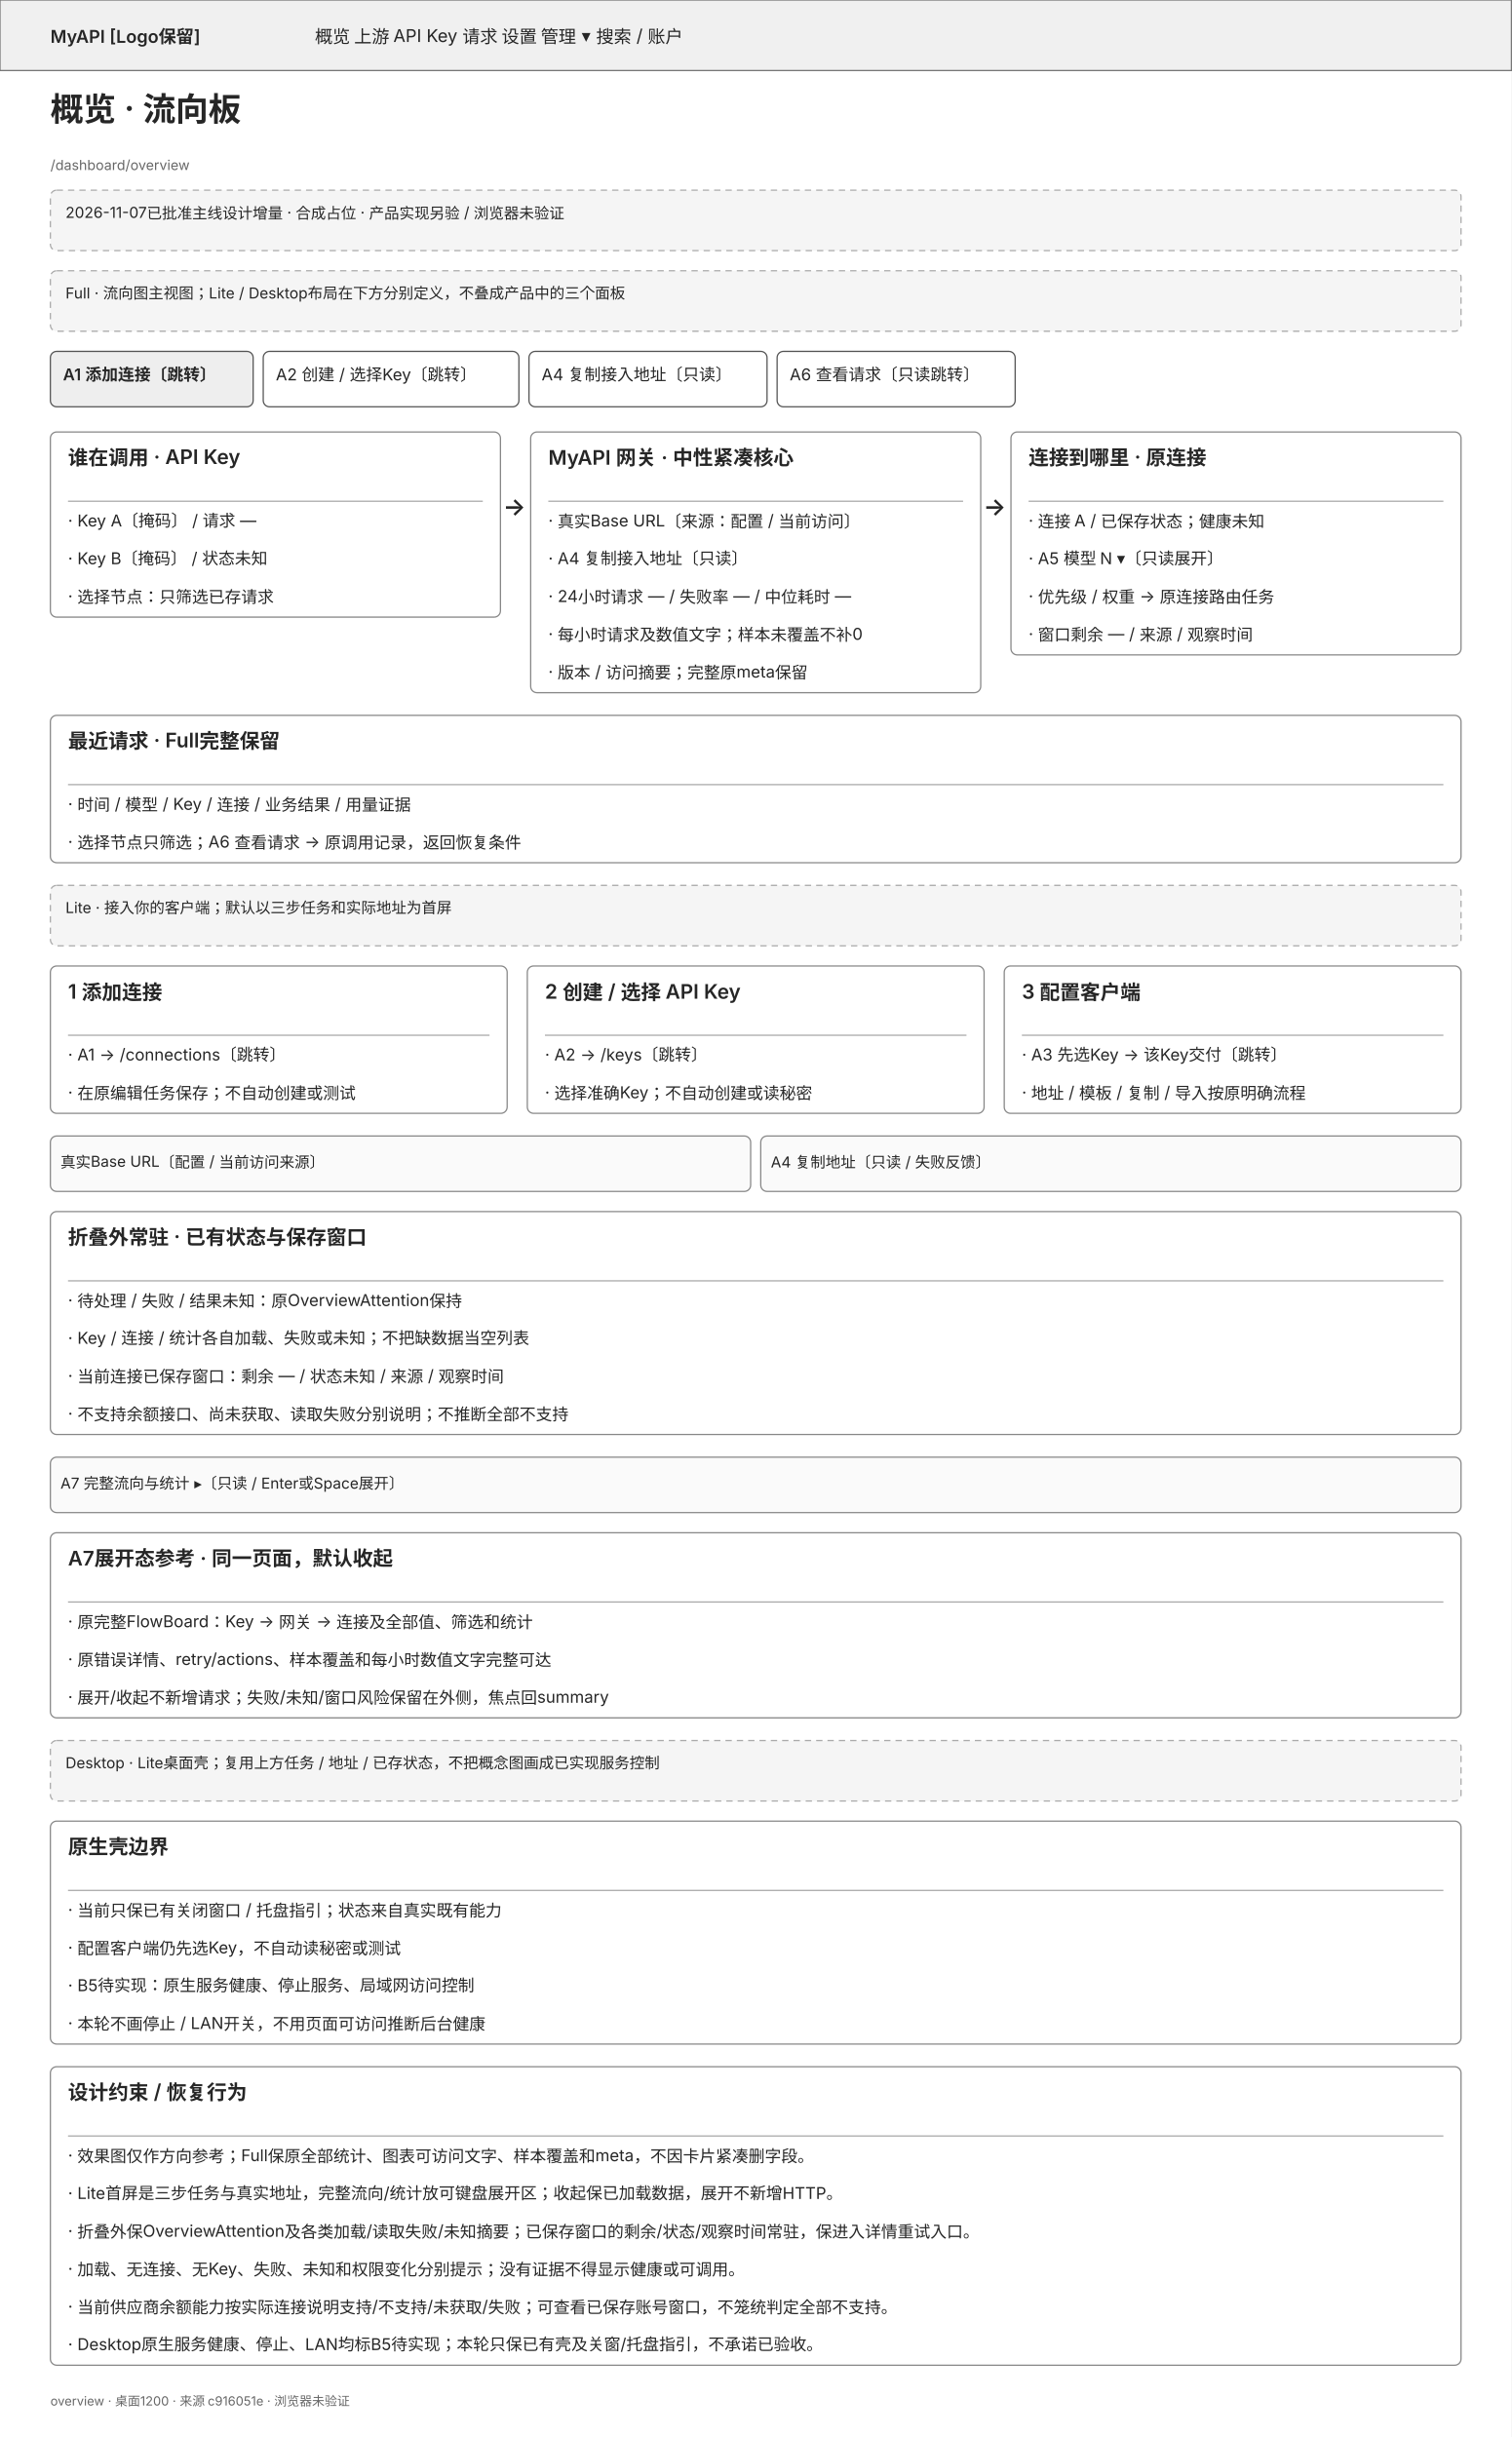
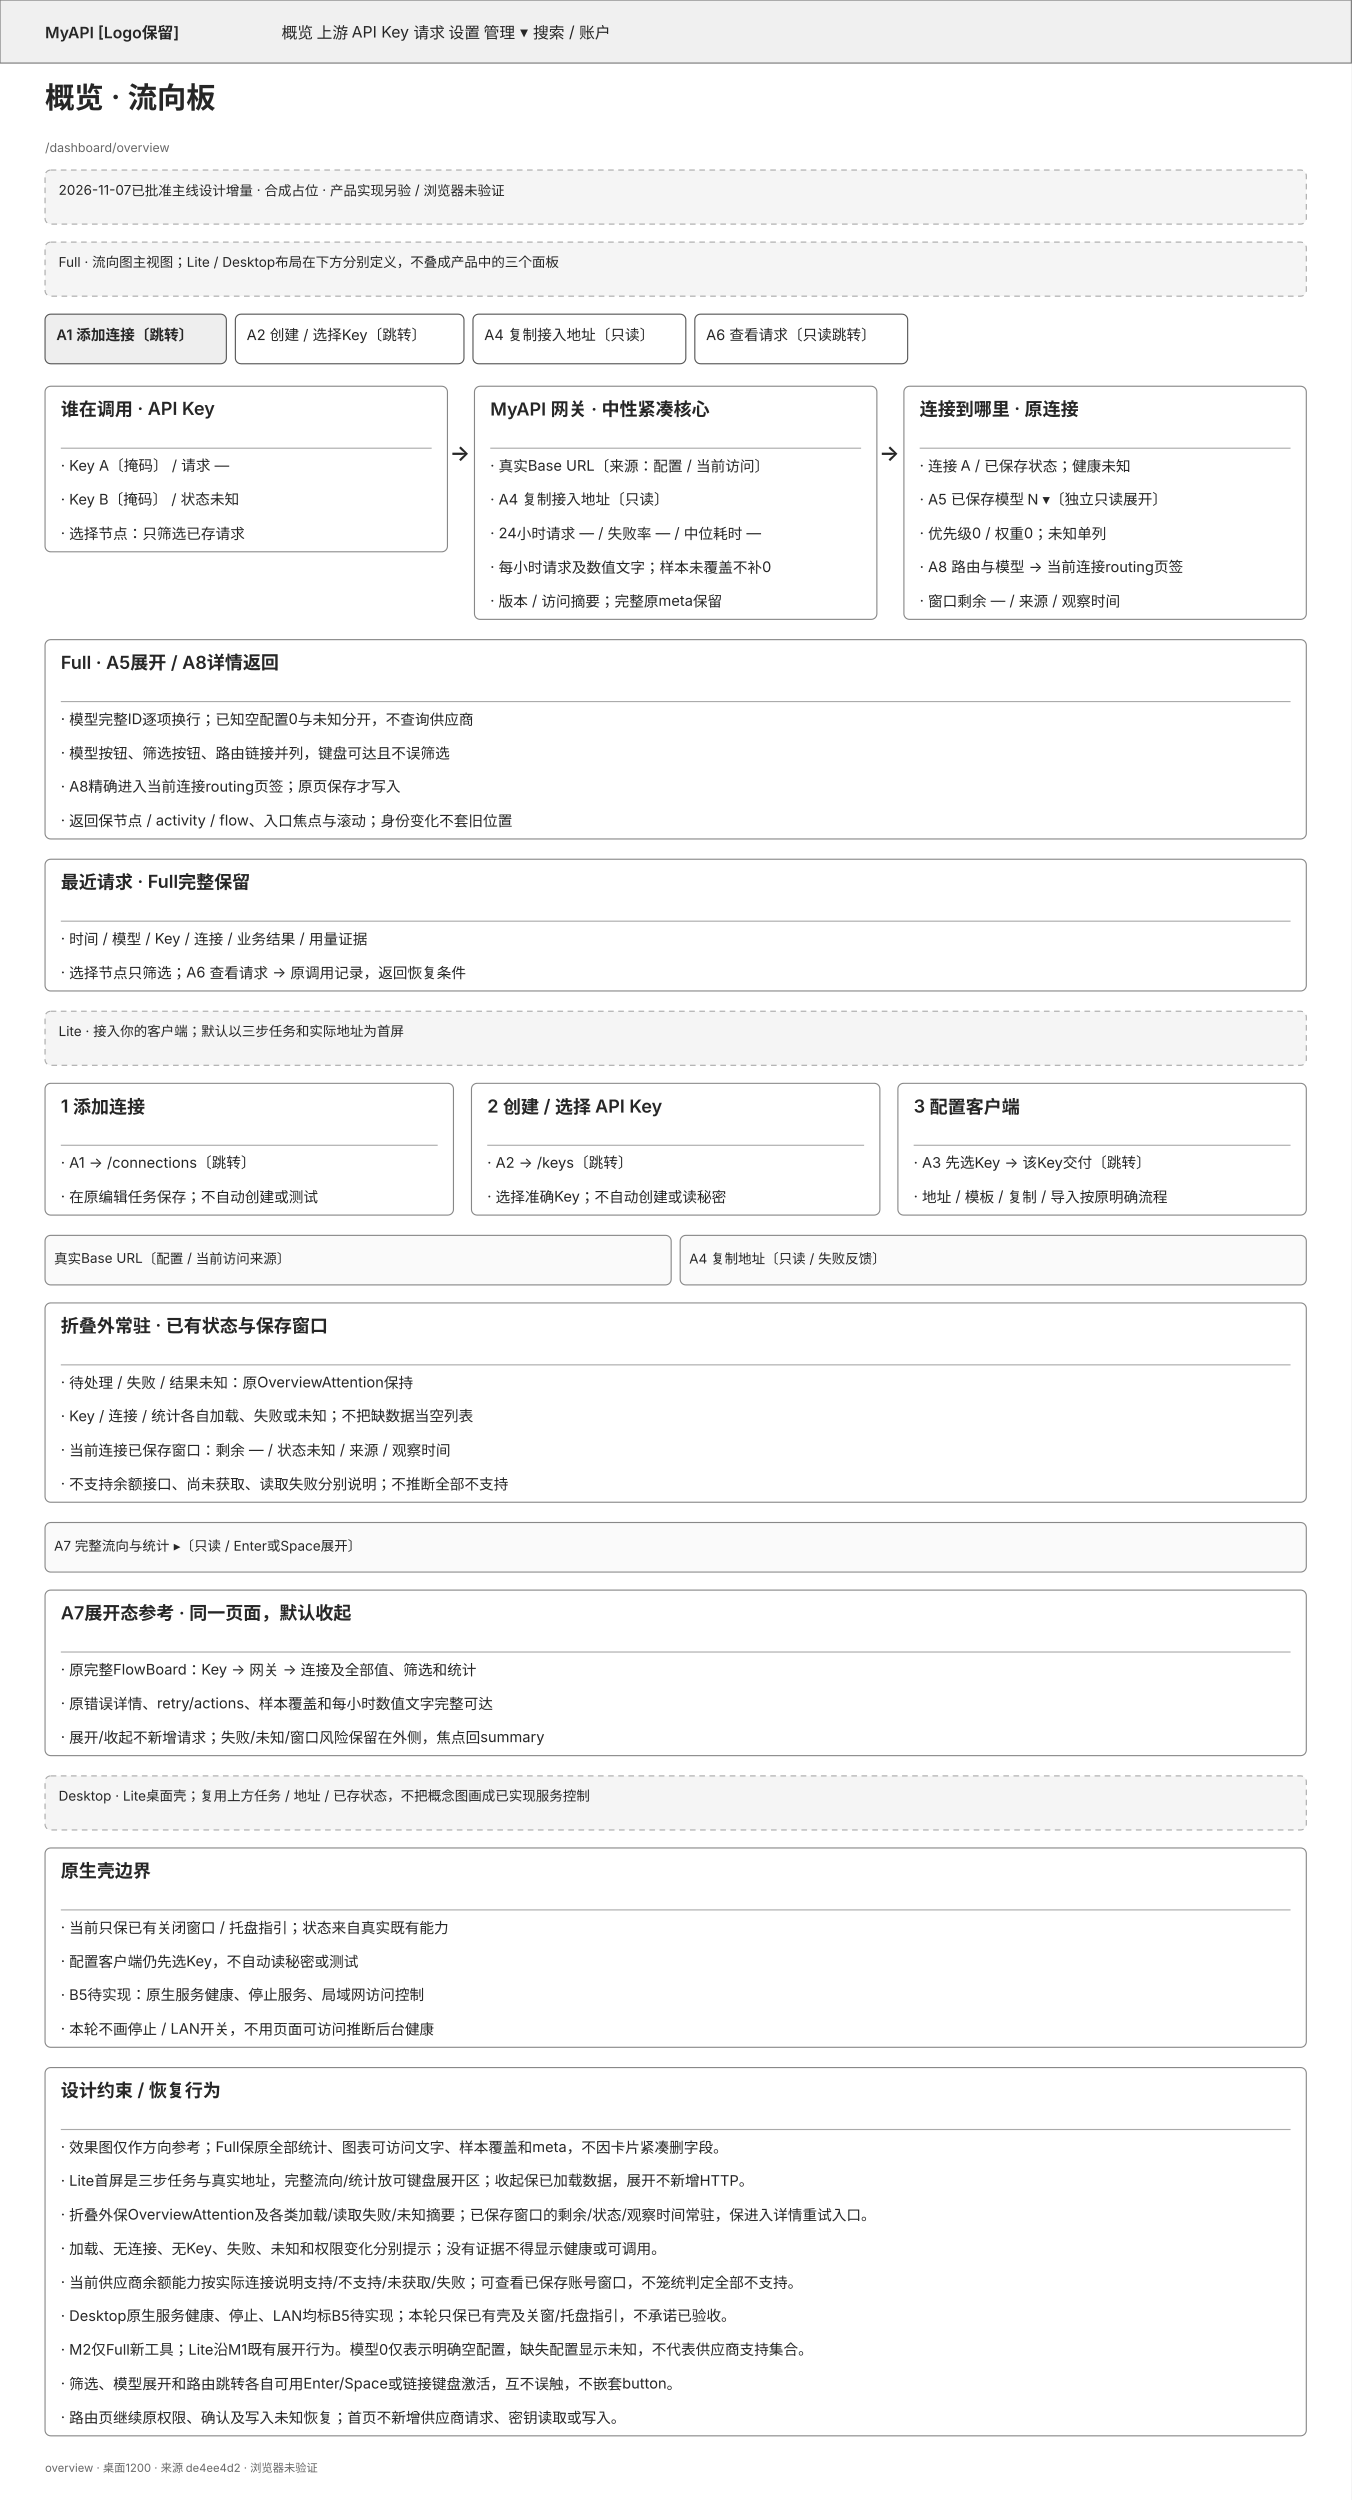
- <svg xmlns="http://www.w3.org/2000/svg" width="1200" height="1935" viewBox="0 0 1200 1935" role="img" aria-labelledby="title desc">
+ <svg xmlns="http://www.w3.org/2000/svg" width="1200" height="2220" viewBox="0 0 1200 2220" role="img" aria-labelledby="title desc">
  <rect width="100%" height="100%" fill="#ffffff" />
  <g font-family="system-ui, -apple-system, BlinkMacSystemFont, sans-serif">
    <rect x="0" y="0" width="1200" height="56" rx="0" fill="#f0f0f0" stroke="#777777" />
    <text x="40" y="34" font-size="14" font-weight="600" fill="#262626">MyAPI  [Logo保留]</text>
    <text x="250" y="34" font-size="14" font-weight="normal" fill="#262626">概览    上游    API Key    请求    设置    管理 ▾       搜索 / 账户</text>
    <text x="40" y="96" font-size="26" font-weight="600" fill="#262626">概览 · 流向板</text>
    <text x="40" y="135" font-size="11" font-weight="normal" fill="#666666">/dashboard/overview</text>
    <rect x="40" y="151" width="1120" height="48" rx="5" fill="#f5f5f5" stroke="#aaaaaa" stroke-dasharray="5 4" />
    <text x="52" y="173" font-size="12" font-weight="normal" fill="#262626">2026-11-07已批准主线设计增量 · 合成占位 · 产品实现另验 / 浏览器未验证</text>
    <rect x="40" y="215" width="1120" height="48" rx="5" fill="#f5f5f5" stroke="#aaaaaa" stroke-dasharray="5 4" />
    <text x="52" y="237" font-size="12" font-weight="normal" fill="#262626">Full · 流向图主视图；Lite / Desktop布局在下方分别定义，不叠成产品中的三个面板</text>
    <rect x="40" y="279" width="161" height="44" rx="5" fill="#eeeeee" stroke="#555555" />
    <text x="50" y="302" font-size="13" font-weight="600" fill="#262626">A1 添加连接〔跳转〕</text>
    <rect x="209" y="279" width="203" height="44" rx="5" fill="#ffffff" stroke="#555555" />
    <text x="219" y="302" font-size="13" font-weight="normal" fill="#262626">A2 创建 / 选择Key〔跳转〕</text>
    <rect x="420" y="279" width="189" height="44" rx="5" fill="#ffffff" stroke="#555555" />
    <text x="430" y="302" font-size="13" font-weight="normal" fill="#262626">A4 复制接入地址〔只读〕</text>
    <rect x="617" y="279" width="189" height="44" rx="5" fill="#ffffff" stroke="#555555" />
    <text x="627" y="302" font-size="13" font-weight="normal" fill="#262626">A6 查看请求〔只读跳转〕</text>
    <rect x="40.0" y="343" width="357.333" height="147" rx="5" fill="#ffffff" stroke="#888888" />
    <text x="54.0" y="369" font-size="16" font-weight="600" fill="#262626">谁在调用 · API Key</text>
    <line x1="54.0" y1="398" x2="383.333" y2="398" stroke="#aaaaaa" />
    <text x="54.0" y="418" font-size="13" font-weight="normal" fill="#262626">· Key A〔掩码〕 / 请求 —</text>
    <text x="54.0" y="448" font-size="13" font-weight="normal" fill="#262626">· Key B〔掩码〕 / 状态未知</text>
    <text x="54.0" y="478" font-size="13" font-weight="normal" fill="#262626">· 选择节点：只筛选已存请求</text>
    <rect x="421.333" y="343" width="357.333" height="207" rx="5" fill="#ffffff" stroke="#888888" />
    <text x="435.333" y="369" font-size="16" font-weight="600" fill="#262626">MyAPI 网关 · 中性紧凑核心</text>
    <line x1="435.333" y1="398" x2="764.667" y2="398" stroke="#aaaaaa" />
    <text x="435.333" y="418" font-size="13" font-weight="normal" fill="#262626">· 真实Base URL〔来源：配置 / 当前访问〕</text>
    <text x="435.333" y="448" font-size="13" font-weight="normal" fill="#262626">· A4 复制接入地址〔只读〕</text>
    <text x="435.333" y="478" font-size="13" font-weight="normal" fill="#262626">· 24小时请求 — / 失败率 — / 中位耗时 —</text>
    <text x="435.333" y="508" font-size="13" font-weight="normal" fill="#262626">· 每小时请求及数值文字；样本未覆盖不补0</text>
    <text x="435.333" y="538" font-size="13" font-weight="normal" fill="#262626">· 版本 / 访问摘要；完整原meta保留</text>
    <text x="399.333" y="409" font-size="19" font-weight="600" fill="#262626">→</text>
-     <rect x="802.667" y="343" width="357.333" height="177" rx="5" fill="#ffffff" stroke="#888888" />
+     <rect x="802.667" y="343" width="357.333" height="207" rx="5" fill="#ffffff" stroke="#888888" />
    <text x="816.667" y="369" font-size="16" font-weight="600" fill="#262626">连接到哪里 · 原连接</text>
    <line x1="816.667" y1="398" x2="1146.0" y2="398" stroke="#aaaaaa" />
    <text x="816.667" y="418" font-size="13" font-weight="normal" fill="#262626">· 连接 A / 已保存状态；健康未知</text>
-     <text x="816.667" y="448" font-size="13" font-weight="normal" fill="#262626">· A5 模型 N ▾〔只读展开〕</text>
-     <text x="816.667" y="478" font-size="13" font-weight="normal" fill="#262626">· 优先级 / 权重 → 原连接路由任务</text>
-     <text x="816.667" y="508" font-size="13" font-weight="normal" fill="#262626">· 窗口剩余 — / 来源 / 观察时间</text>
+     <text x="816.667" y="448" font-size="13" font-weight="normal" fill="#262626">· A5 已保存模型 N ▾〔独立只读展开〕</text>
+     <text x="816.667" y="478" font-size="13" font-weight="normal" fill="#262626">· 优先级0 / 权重0；未知单列</text>
+     <text x="816.667" y="508" font-size="13" font-weight="normal" fill="#262626">· A8 路由与模型 → 当前连接routing页签</text>
+     <text x="816.667" y="538" font-size="13" font-weight="normal" fill="#262626">· 窗口剩余 — / 来源 / 观察时间</text>
    <text x="780.667" y="409" font-size="19" font-weight="600" fill="#262626">→</text>
-     <rect x="40" y="568" width="1120" height="117" rx="5" fill="#ffffff" stroke="#888888" />
-     <text x="54" y="594" font-size="16" font-weight="600" fill="#262626">最近请求 · Full完整保留</text>
+     <rect x="40" y="568" width="1120" height="177" rx="5" fill="#ffffff" stroke="#888888" />
+     <text x="54" y="594" font-size="16" font-weight="600" fill="#262626">Full · A5展开 / A8详情返回</text>
    <line x1="54" y1="623" x2="1146" y2="623" stroke="#aaaaaa" />
-     <text x="54" y="643" font-size="13" font-weight="normal" fill="#262626">· 时间 / 模型 / Key / 连接 / 业务结果 / 用量证据</text>
-     <text x="54" y="673" font-size="13" font-weight="normal" fill="#262626">· 选择节点只筛选；A6 查看请求 → 原调用记录，返回恢复条件</text>
-     <rect x="40" y="703" width="1120" height="48" rx="5" fill="#f5f5f5" stroke="#aaaaaa" stroke-dasharray="5 4" />
-     <text x="52" y="725" font-size="12" font-weight="normal" fill="#262626">Lite · 接入你的客户端；默认以三步任务和实际地址为首屏</text>
-     <rect x="40.0" y="767" width="362.667" height="117" rx="5" fill="#ffffff" stroke="#888888" />
-     <text x="54.0" y="793" font-size="16" font-weight="600" fill="#262626">1 添加连接</text>
-     <line x1="54.0" y1="822" x2="388.667" y2="822" stroke="#aaaaaa" />
-     <text x="54.0" y="842" font-size="13" font-weight="normal" fill="#262626">· A1 → /connections〔跳转〕</text>
-     <text x="54.0" y="872" font-size="13" font-weight="normal" fill="#262626">· 在原编辑任务保存；不自动创建或测试</text>
-     <rect x="418.667" y="767" width="362.667" height="117" rx="5" fill="#ffffff" stroke="#888888" />
-     <text x="432.667" y="793" font-size="16" font-weight="600" fill="#262626">2 创建 / 选择 API Key</text>
-     <line x1="432.667" y1="822" x2="767.333" y2="822" stroke="#aaaaaa" />
-     <text x="432.667" y="842" font-size="13" font-weight="normal" fill="#262626">· A2 → /keys〔跳转〕</text>
-     <text x="432.667" y="872" font-size="13" font-weight="normal" fill="#262626">· 选择准确Key；不自动创建或读秘密</text>
-     <rect x="797.333" y="767" width="362.667" height="117" rx="5" fill="#ffffff" stroke="#888888" />
-     <text x="811.333" y="793" font-size="16" font-weight="600" fill="#262626">3 配置客户端</text>
-     <line x1="811.333" y1="822" x2="1146.0" y2="822" stroke="#aaaaaa" />
-     <text x="811.333" y="842" font-size="13" font-weight="normal" fill="#262626">· A3 先选Key → 该Key交付〔跳转〕</text>
-     <text x="811.333" y="872" font-size="13" font-weight="normal" fill="#262626">· 地址 / 模板 / 复制 / 导入按原明确流程</text>
-     <rect x="40.0" y="902" width="556.0" height="44" rx="5" fill="#fafafa" stroke="#888888" />
-     <text x="48.0" y="927" font-size="12" font-weight="normal" fill="#262626">真实Base URL〔配置 / 当前访问来源〕</text>
-     <rect x="604.0" y="902" width="556.0" height="44" rx="5" fill="#fafafa" stroke="#888888" />
-     <text x="612.0" y="927" font-size="12" font-weight="normal" fill="#262626">A4 复制地址〔只读 / 失败反馈〕</text>
-     <rect x="40" y="962" width="1120" height="177" rx="5" fill="#ffffff" stroke="#888888" />
-     <text x="54" y="988" font-size="16" font-weight="600" fill="#262626">折叠外常驻 · 已有状态与保存窗口</text>
-     <line x1="54" y1="1017" x2="1146" y2="1017" stroke="#aaaaaa" />
-     <text x="54" y="1037" font-size="13" font-weight="normal" fill="#262626">· 待处理 / 失败 / 结果未知：原OverviewAttention保持</text>
-     <text x="54" y="1067" font-size="13" font-weight="normal" fill="#262626">· Key / 连接 / 统计各自加载、失败或未知；不把缺数据当空列表</text>
-     <text x="54" y="1097" font-size="13" font-weight="normal" fill="#262626">· 当前连接已保存窗口：剩余 — / 状态未知 / 来源 / 观察时间</text>
-     <text x="54" y="1127" font-size="13" font-weight="normal" fill="#262626">· 不支持余额接口、尚未获取、读取失败分别说明；不推断全部不支持</text>
-     <rect x="40.0" y="1157" width="1120.0" height="44" rx="5" fill="#fafafa" stroke="#888888" />
-     <text x="48.0" y="1182" font-size="12" font-weight="normal" fill="#262626">A7 完整流向与统计 ▸〔只读 / Enter或Space展开〕</text>
-     <rect x="40" y="1217" width="1120" height="147" rx="5" fill="#ffffff" stroke="#888888" />
-     <text x="54" y="1243" font-size="16" font-weight="600" fill="#262626">A7展开态参考 · 同一页面，默认收起</text>
-     <line x1="54" y1="1272" x2="1146" y2="1272" stroke="#aaaaaa" />
-     <text x="54" y="1292" font-size="13" font-weight="normal" fill="#262626">· 原完整FlowBoard：Key → 网关 → 连接及全部值、筛选和统计</text>
-     <text x="54" y="1322" font-size="13" font-weight="normal" fill="#262626">· 原错误详情、retry/actions、样本覆盖和每小时数值文字完整可达</text>
-     <text x="54" y="1352" font-size="13" font-weight="normal" fill="#262626">· 展开/收起不新增请求；失败/未知/窗口风险保留在外侧，焦点回summary</text>
-     <rect x="40" y="1382" width="1120" height="48" rx="5" fill="#f5f5f5" stroke="#aaaaaa" stroke-dasharray="5 4" />
-     <text x="52" y="1404" font-size="12" font-weight="normal" fill="#262626">Desktop · Lite桌面壳；复用上方任务 / 地址 / 已存状态，不把概念图画成已实现服务控制</text>
-     <rect x="40" y="1446" width="1120" height="177" rx="5" fill="#ffffff" stroke="#888888" />
-     <text x="54" y="1472" font-size="16" font-weight="600" fill="#262626">原生壳边界</text>
-     <line x1="54" y1="1501" x2="1146" y2="1501" stroke="#aaaaaa" />
-     <text x="54" y="1521" font-size="13" font-weight="normal" fill="#262626">· 当前只保已有关闭窗口 / 托盘指引；状态来自真实既有能力</text>
-     <text x="54" y="1551" font-size="13" font-weight="normal" fill="#262626">· 配置客户端仍先选Key，不自动读秘密或测试</text>
-     <text x="54" y="1581" font-size="13" font-weight="normal" fill="#262626">· B5待实现：原生服务健康、停止服务、局域网访问控制</text>
-     <text x="54" y="1611" font-size="13" font-weight="normal" fill="#262626">· 本轮不画停止 / LAN开关，不用页面可访问推断后台健康</text>
-     <rect x="40" y="1641" width="1120" height="237" rx="5" fill="#ffffff" stroke="#888888" />
-     <text x="54" y="1667" font-size="16" font-weight="600" fill="#262626">设计约束 / 恢复行为</text>
+     <text x="54" y="643" font-size="13" font-weight="normal" fill="#262626">· 模型完整ID逐项换行；已知空配置0与未知分开，不查询供应商</text>
+     <text x="54" y="673" font-size="13" font-weight="normal" fill="#262626">· 模型按钮、筛选按钮、路由链接并列，键盘可达且不误筛选</text>
+     <text x="54" y="703" font-size="13" font-weight="normal" fill="#262626">· A8精确进入当前连接routing页签；原页保存才写入</text>
+     <text x="54" y="733" font-size="13" font-weight="normal" fill="#262626">· 返回保节点 / activity / flow、入口焦点与滚动；身份变化不套旧位置</text>
+     <rect x="40" y="763" width="1120" height="117" rx="5" fill="#ffffff" stroke="#888888" />
+     <text x="54" y="789" font-size="16" font-weight="600" fill="#262626">最近请求 · Full完整保留</text>
+     <line x1="54" y1="818" x2="1146" y2="818" stroke="#aaaaaa" />
+     <text x="54" y="838" font-size="13" font-weight="normal" fill="#262626">· 时间 / 模型 / Key / 连接 / 业务结果 / 用量证据</text>
+     <text x="54" y="868" font-size="13" font-weight="normal" fill="#262626">· 选择节点只筛选；A6 查看请求 → 原调用记录，返回恢复条件</text>
+     <rect x="40" y="898" width="1120" height="48" rx="5" fill="#f5f5f5" stroke="#aaaaaa" stroke-dasharray="5 4" />
+     <text x="52" y="920" font-size="12" font-weight="normal" fill="#262626">Lite · 接入你的客户端；默认以三步任务和实际地址为首屏</text>
+     <rect x="40.0" y="962" width="362.667" height="117" rx="5" fill="#ffffff" stroke="#888888" />
+     <text x="54.0" y="988" font-size="16" font-weight="600" fill="#262626">1 添加连接</text>
+     <line x1="54.0" y1="1017" x2="388.667" y2="1017" stroke="#aaaaaa" />
+     <text x="54.0" y="1037" font-size="13" font-weight="normal" fill="#262626">· A1 → /connections〔跳转〕</text>
+     <text x="54.0" y="1067" font-size="13" font-weight="normal" fill="#262626">· 在原编辑任务保存；不自动创建或测试</text>
+     <rect x="418.667" y="962" width="362.667" height="117" rx="5" fill="#ffffff" stroke="#888888" />
+     <text x="432.667" y="988" font-size="16" font-weight="600" fill="#262626">2 创建 / 选择 API Key</text>
+     <line x1="432.667" y1="1017" x2="767.333" y2="1017" stroke="#aaaaaa" />
+     <text x="432.667" y="1037" font-size="13" font-weight="normal" fill="#262626">· A2 → /keys〔跳转〕</text>
+     <text x="432.667" y="1067" font-size="13" font-weight="normal" fill="#262626">· 选择准确Key；不自动创建或读秘密</text>
+     <rect x="797.333" y="962" width="362.667" height="117" rx="5" fill="#ffffff" stroke="#888888" />
+     <text x="811.333" y="988" font-size="16" font-weight="600" fill="#262626">3 配置客户端</text>
+     <line x1="811.333" y1="1017" x2="1146.0" y2="1017" stroke="#aaaaaa" />
+     <text x="811.333" y="1037" font-size="13" font-weight="normal" fill="#262626">· A3 先选Key → 该Key交付〔跳转〕</text>
+     <text x="811.333" y="1067" font-size="13" font-weight="normal" fill="#262626">· 地址 / 模板 / 复制 / 导入按原明确流程</text>
+     <rect x="40.0" y="1097" width="556.0" height="44" rx="5" fill="#fafafa" stroke="#888888" />
+     <text x="48.0" y="1122" font-size="12" font-weight="normal" fill="#262626">真实Base URL〔配置 / 当前访问来源〕</text>
+     <rect x="604.0" y="1097" width="556.0" height="44" rx="5" fill="#fafafa" stroke="#888888" />
+     <text x="612.0" y="1122" font-size="12" font-weight="normal" fill="#262626">A4 复制地址〔只读 / 失败反馈〕</text>
+     <rect x="40" y="1157" width="1120" height="177" rx="5" fill="#ffffff" stroke="#888888" />
+     <text x="54" y="1183" font-size="16" font-weight="600" fill="#262626">折叠外常驻 · 已有状态与保存窗口</text>
+     <line x1="54" y1="1212" x2="1146" y2="1212" stroke="#aaaaaa" />
+     <text x="54" y="1232" font-size="13" font-weight="normal" fill="#262626">· 待处理 / 失败 / 结果未知：原OverviewAttention保持</text>
+     <text x="54" y="1262" font-size="13" font-weight="normal" fill="#262626">· Key / 连接 / 统计各自加载、失败或未知；不把缺数据当空列表</text>
+     <text x="54" y="1292" font-size="13" font-weight="normal" fill="#262626">· 当前连接已保存窗口：剩余 — / 状态未知 / 来源 / 观察时间</text>
+     <text x="54" y="1322" font-size="13" font-weight="normal" fill="#262626">· 不支持余额接口、尚未获取、读取失败分别说明；不推断全部不支持</text>
+     <rect x="40.0" y="1352" width="1120.0" height="44" rx="5" fill="#fafafa" stroke="#888888" />
+     <text x="48.0" y="1377" font-size="12" font-weight="normal" fill="#262626">A7 完整流向与统计 ▸〔只读 / Enter或Space展开〕</text>
+     <rect x="40" y="1412" width="1120" height="147" rx="5" fill="#ffffff" stroke="#888888" />
+     <text x="54" y="1438" font-size="16" font-weight="600" fill="#262626">A7展开态参考 · 同一页面，默认收起</text>
+     <line x1="54" y1="1467" x2="1146" y2="1467" stroke="#aaaaaa" />
+     <text x="54" y="1487" font-size="13" font-weight="normal" fill="#262626">· 原完整FlowBoard：Key → 网关 → 连接及全部值、筛选和统计</text>
+     <text x="54" y="1517" font-size="13" font-weight="normal" fill="#262626">· 原错误详情、retry/actions、样本覆盖和每小时数值文字完整可达</text>
+     <text x="54" y="1547" font-size="13" font-weight="normal" fill="#262626">· 展开/收起不新增请求；失败/未知/窗口风险保留在外侧，焦点回summary</text>
+     <rect x="40" y="1577" width="1120" height="48" rx="5" fill="#f5f5f5" stroke="#aaaaaa" stroke-dasharray="5 4" />
+     <text x="52" y="1599" font-size="12" font-weight="normal" fill="#262626">Desktop · Lite桌面壳；复用上方任务 / 地址 / 已存状态，不把概念图画成已实现服务控制</text>
+     <rect x="40" y="1641" width="1120" height="177" rx="5" fill="#ffffff" stroke="#888888" />
+     <text x="54" y="1667" font-size="16" font-weight="600" fill="#262626">原生壳边界</text>
    <line x1="54" y1="1696" x2="1146" y2="1696" stroke="#aaaaaa" />
-     <text x="54" y="1716" font-size="13" font-weight="normal" fill="#262626">· 效果图仅作方向参考；Full保原全部统计、图表可访问文字、样本覆盖和meta，不因卡片紧凑删字段。</text>
-     <text x="54" y="1746" font-size="13" font-weight="normal" fill="#262626">· Lite首屏是三步任务与真实地址，完整流向/统计放可键盘展开区；收起保已加载数据，展开不新增HTTP。</text>
-     <text x="54" y="1776" font-size="13" font-weight="normal" fill="#262626">· 折叠外保OverviewAttention及各类加载/读取失败/未知摘要；已保存窗口的剩余/状态/观察时间常驻，保进入详情重试入口。</text>
-     <text x="54" y="1806" font-size="13" font-weight="normal" fill="#262626">· 加载、无连接、无Key、失败、未知和权限变化分别提示；没有证据不得显示健康或可调用。</text>
-     <text x="54" y="1836" font-size="13" font-weight="normal" fill="#262626">· 当前供应商余额能力按实际连接说明支持/不支持/未获取/失败；可查看已保存账号窗口，不笼统判定全部不支持。</text>
-     <text x="54" y="1866" font-size="13" font-weight="normal" fill="#262626">· Desktop原生服务健康、停止、LAN均标B5待实现；本轮只保已有壳及关窗/托盘指引，不承诺已验收。</text>
-     <text x="40" y="1910" font-size="10" font-weight="normal" fill="#666666">overview · 桌面1200 · 来源 c916051e · 浏览器未验证</text>
+     <text x="54" y="1716" font-size="13" font-weight="normal" fill="#262626">· 当前只保已有关闭窗口 / 托盘指引；状态来自真实既有能力</text>
+     <text x="54" y="1746" font-size="13" font-weight="normal" fill="#262626">· 配置客户端仍先选Key，不自动读秘密或测试</text>
+     <text x="54" y="1776" font-size="13" font-weight="normal" fill="#262626">· B5待实现：原生服务健康、停止服务、局域网访问控制</text>
+     <text x="54" y="1806" font-size="13" font-weight="normal" fill="#262626">· 本轮不画停止 / LAN开关，不用页面可访问推断后台健康</text>
+     <rect x="40" y="1836" width="1120" height="327" rx="5" fill="#ffffff" stroke="#888888" />
+     <text x="54" y="1862" font-size="16" font-weight="600" fill="#262626">设计约束 / 恢复行为</text>
+     <line x1="54" y1="1891" x2="1146" y2="1891" stroke="#aaaaaa" />
+     <text x="54" y="1911" font-size="13" font-weight="normal" fill="#262626">· 效果图仅作方向参考；Full保原全部统计、图表可访问文字、样本覆盖和meta，不因卡片紧凑删字段。</text>
+     <text x="54" y="1941" font-size="13" font-weight="normal" fill="#262626">· Lite首屏是三步任务与真实地址，完整流向/统计放可键盘展开区；收起保已加载数据，展开不新增HTTP。</text>
+     <text x="54" y="1971" font-size="13" font-weight="normal" fill="#262626">· 折叠外保OverviewAttention及各类加载/读取失败/未知摘要；已保存窗口的剩余/状态/观察时间常驻，保进入详情重试入口。</text>
+     <text x="54" y="2001" font-size="13" font-weight="normal" fill="#262626">· 加载、无连接、无Key、失败、未知和权限变化分别提示；没有证据不得显示健康或可调用。</text>
+     <text x="54" y="2031" font-size="13" font-weight="normal" fill="#262626">· 当前供应商余额能力按实际连接说明支持/不支持/未获取/失败；可查看已保存账号窗口，不笼统判定全部不支持。</text>
+     <text x="54" y="2061" font-size="13" font-weight="normal" fill="#262626">· Desktop原生服务健康、停止、LAN均标B5待实现；本轮只保已有壳及关窗/托盘指引，不承诺已验收。</text>
+     <text x="54" y="2091" font-size="13" font-weight="normal" fill="#262626">· M2仅Full新工具；Lite沿M1既有展开行为。模型0仅表示明确空配置，缺失配置显示未知，不代表供应商支持集合。</text>
+     <text x="54" y="2121" font-size="13" font-weight="normal" fill="#262626">· 筛选、模型展开和路由跳转各自可用Enter/Space或链接键盘激活，互不误触，不嵌套button。</text>
+     <text x="54" y="2151" font-size="13" font-weight="normal" fill="#262626">· 路由页继续原权限、确认及写入未知恢复；首页不新增供应商请求、密钥读取或写入。</text>
+     <text x="40" y="2195" font-size="10" font-weight="normal" fill="#666666">overview · 桌面1200 · 来源 de4ee4d2 · 浏览器未验证</text>
  </g>
</svg>
